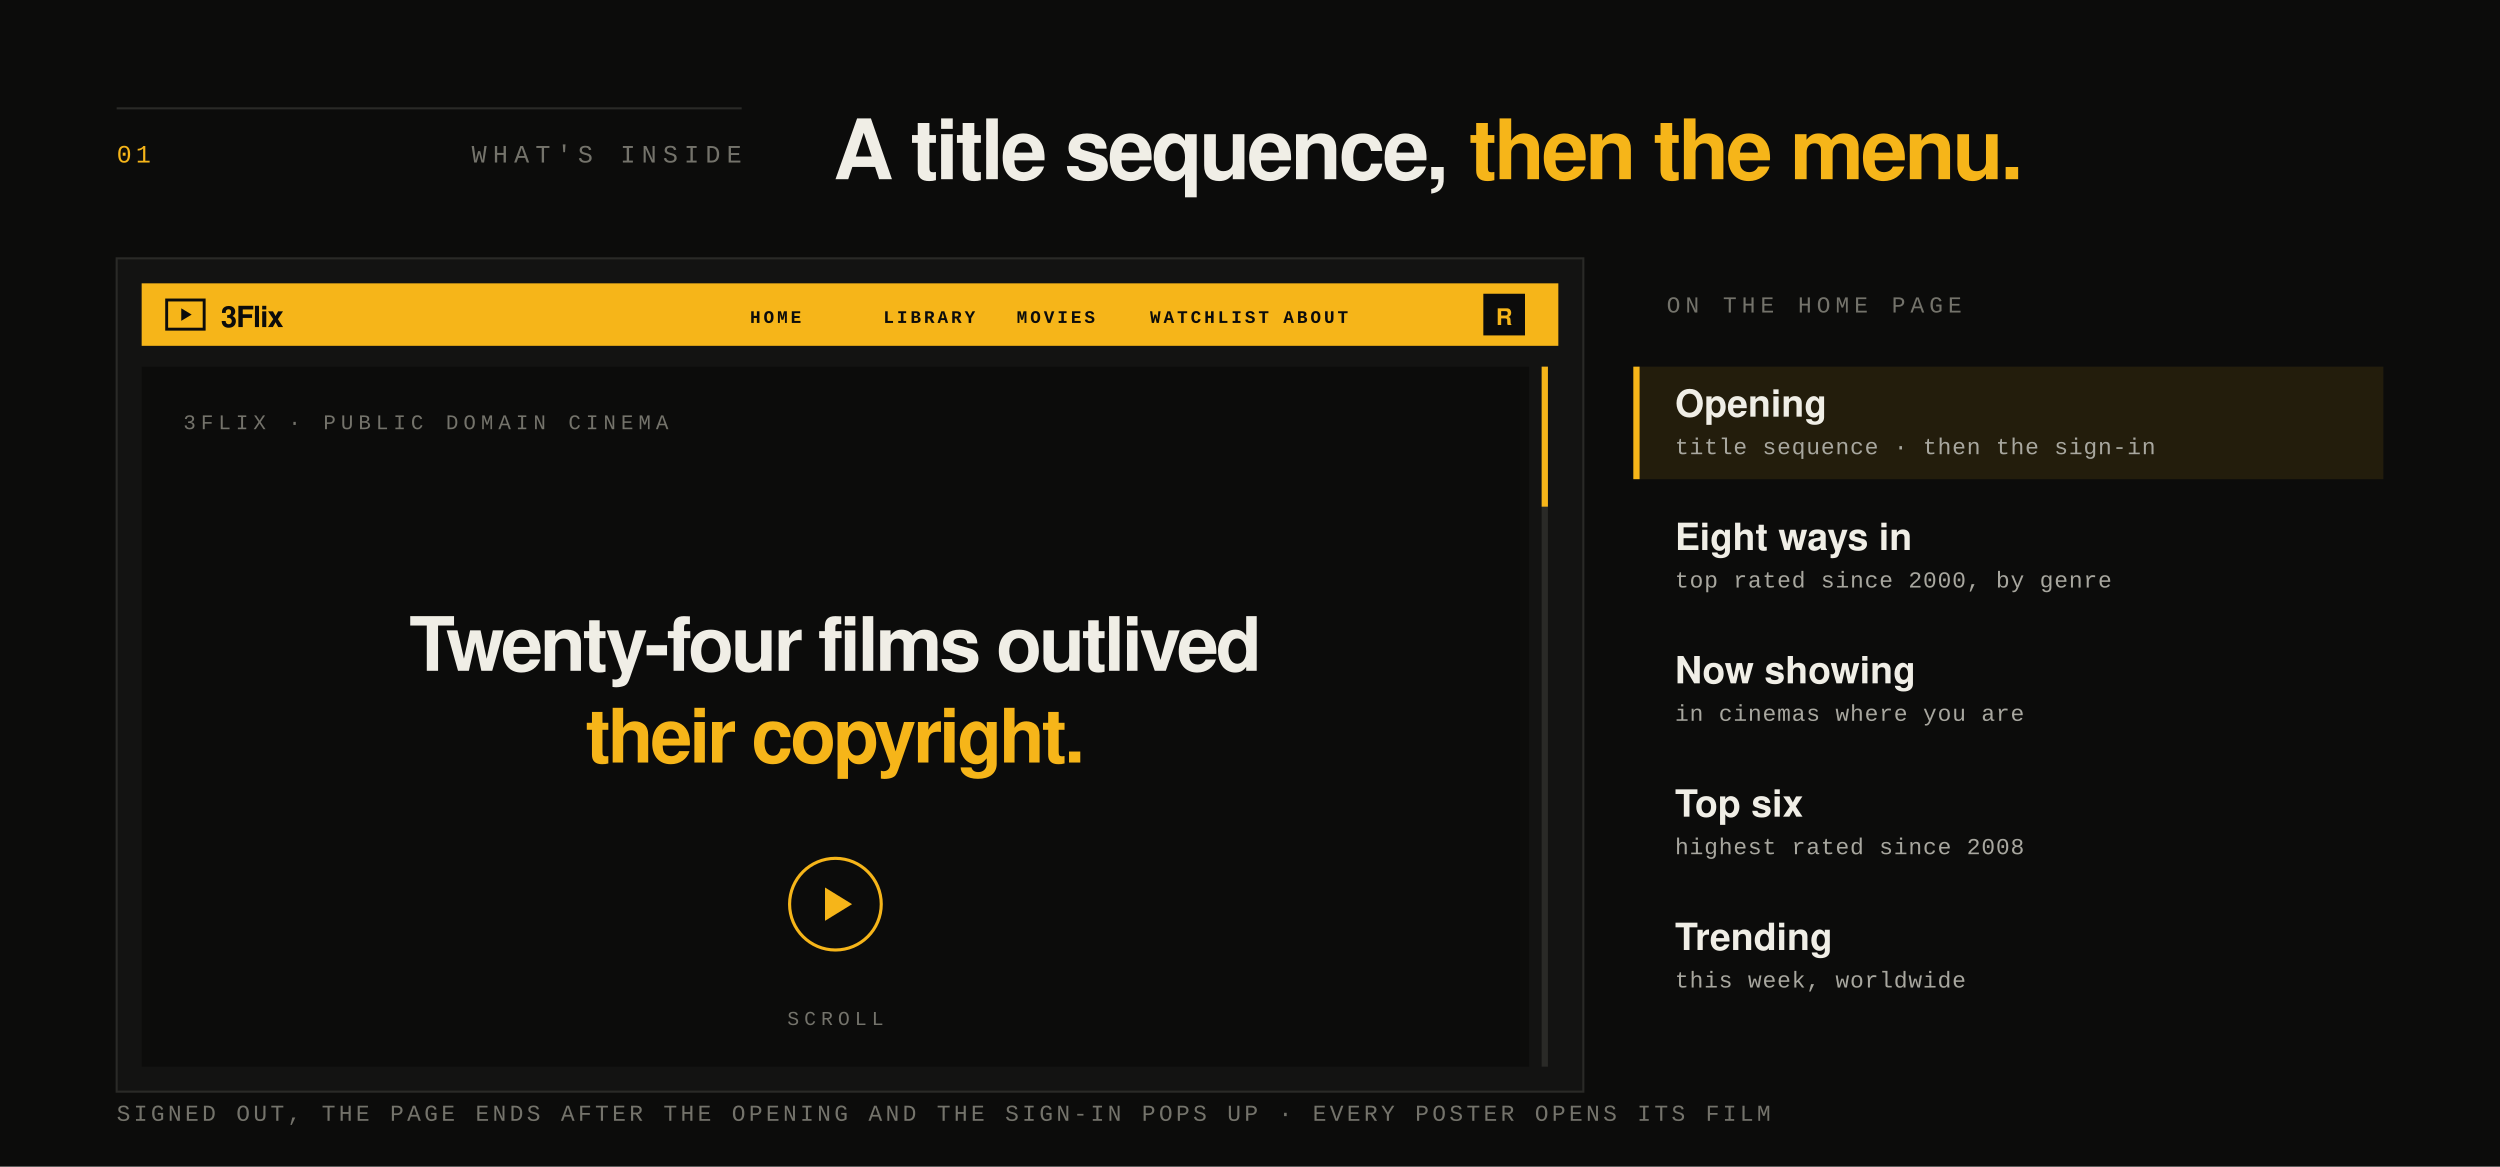
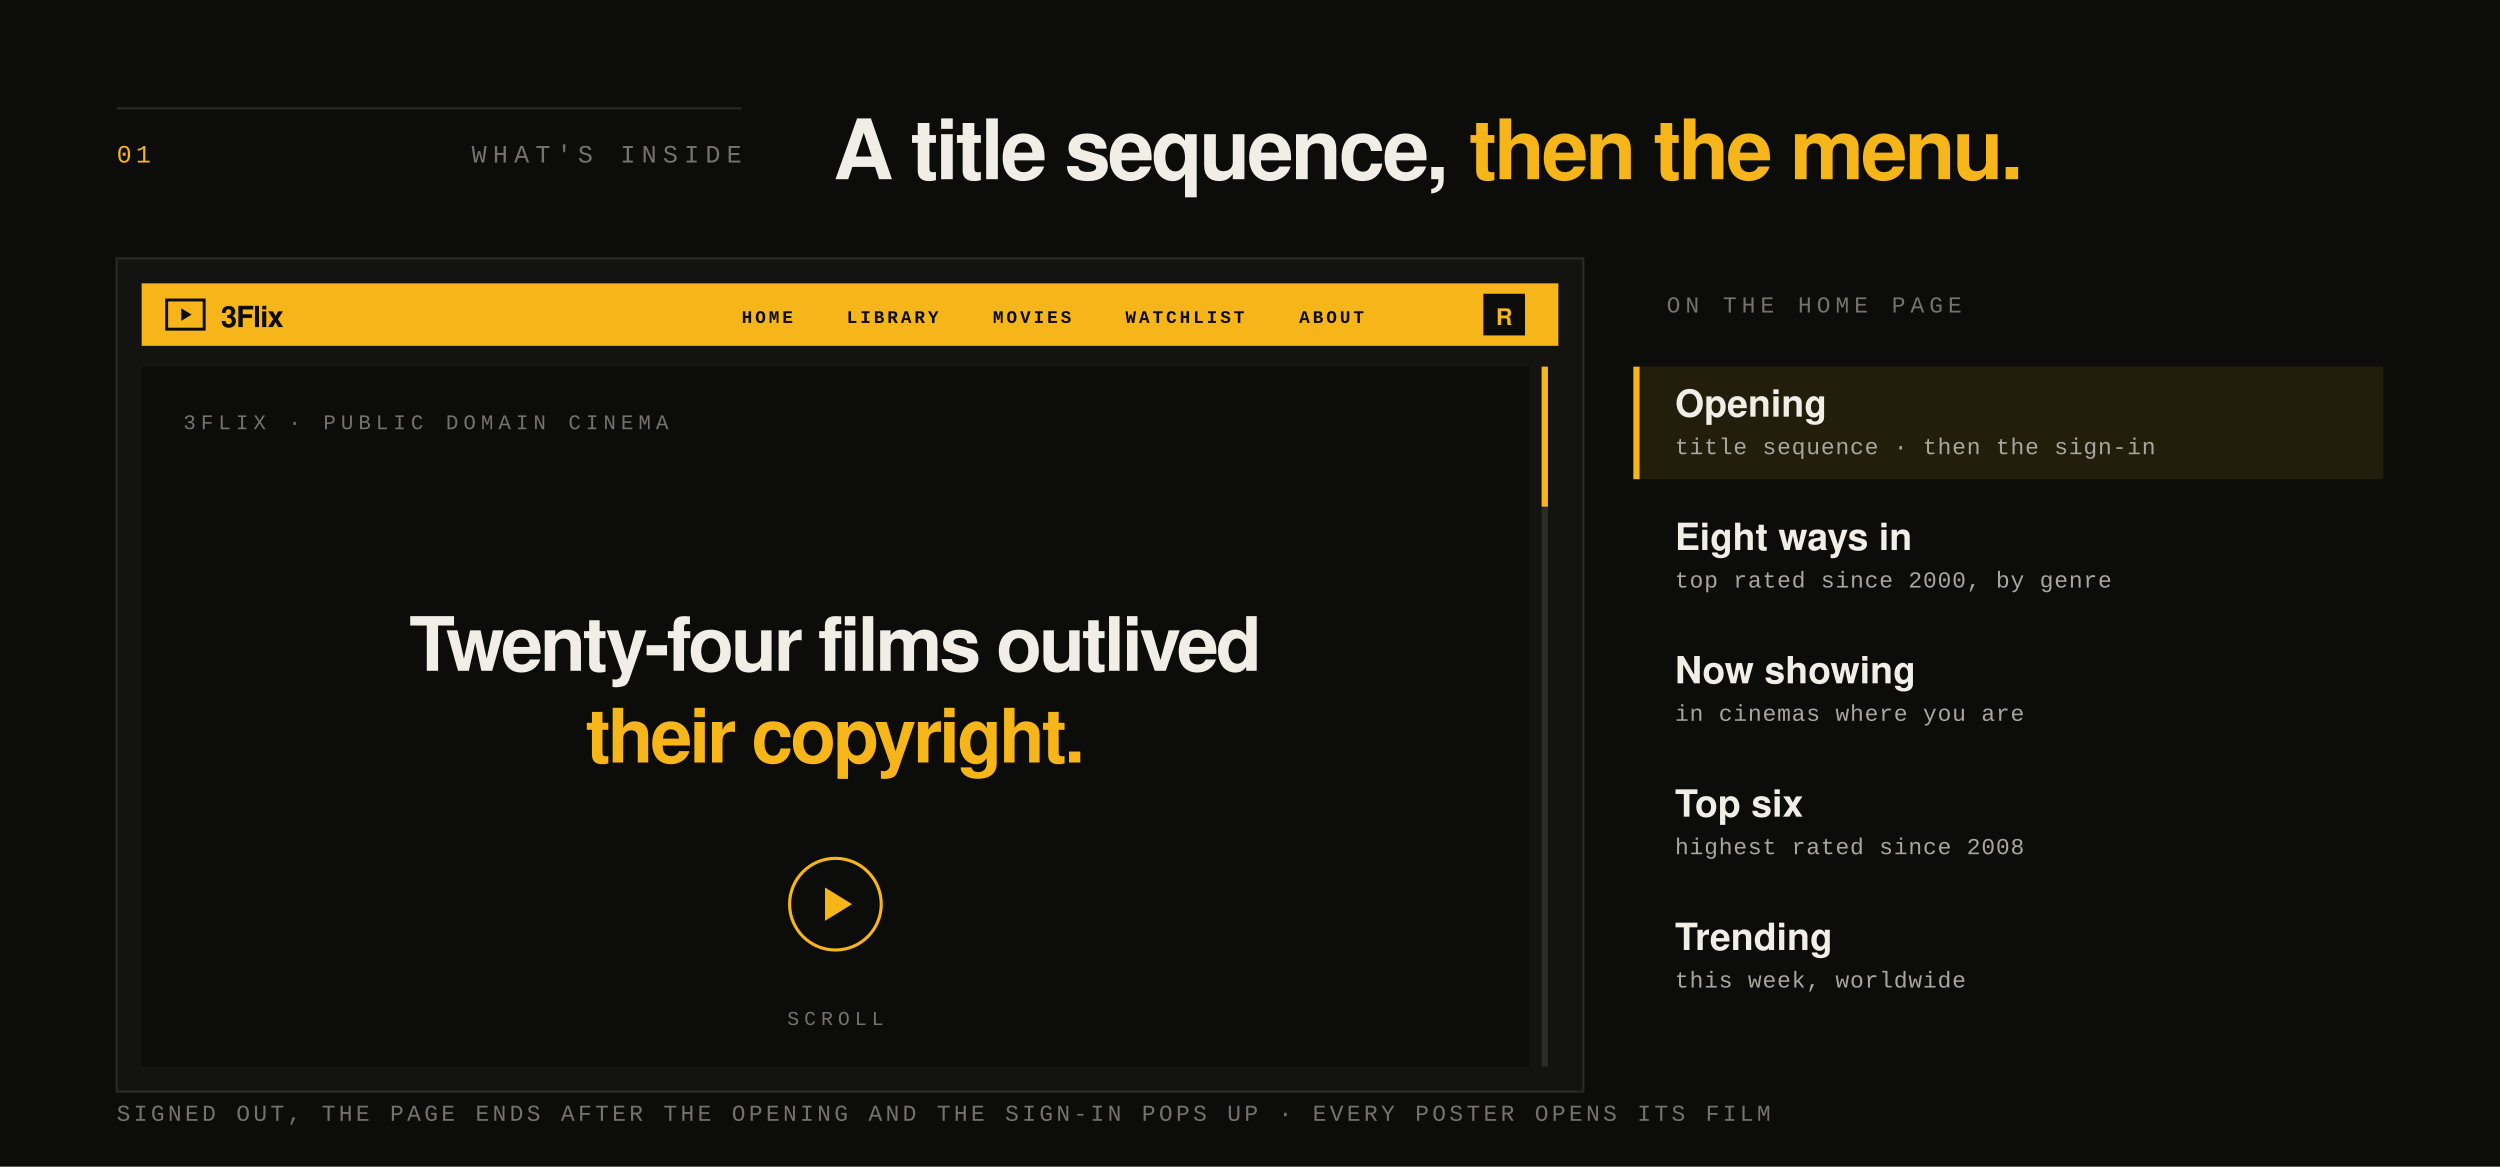
<svg xmlns="http://www.w3.org/2000/svg" width="1200" height="560" viewBox="0 0 1200 560" role="img" aria-labelledby="title desc">
  <defs>
    <clipPath id="vp">
      <rect x="68" y="176" width="666" height="336" />
    </clipPath>
    <linearGradient id="shade" x1="0" y1="0" x2="1" y2="1">
      <stop offset="0" stop-color="#000" stop-opacity=".1" />
      <stop offset="1" stop-color="#000" stop-opacity=".55" />
    </linearGradient>
    <linearGradient id="t0" x1="0" y1="0" x2="1" y2="1">
      <stop offset="0" stop-color="#2f96bc" />
      <stop offset="1" stop-color="#2f96bc" stop-opacity=".35" />
    </linearGradient>
    <linearGradient id="t1" x1="0" y1="0" x2="1" y2="1">
      <stop offset="0" stop-color="#7b61ff" />
      <stop offset="1" stop-color="#7b61ff" stop-opacity=".35" />
    </linearGradient>
    <linearGradient id="t2" x1="0" y1="0" x2="1" y2="1">
      <stop offset="0" stop-color="#ff4114" />
      <stop offset="1" stop-color="#ff4114" stop-opacity=".35" />
    </linearGradient>
    <linearGradient id="t3" x1="0" y1="0" x2="1" y2="1">
      <stop offset="0" stop-color="#1ab8d1" />
      <stop offset="1" stop-color="#1ab8d1" stop-opacity=".35" />
    </linearGradient>
    <linearGradient id="t4" x1="0" y1="0" x2="1" y2="1">
      <stop offset="0" stop-color="#ff2f9c" />
      <stop offset="1" stop-color="#ff2f9c" stop-opacity=".35" />
    </linearGradient>
    <linearGradient id="t5" x1="0" y1="0" x2="1" y2="1">
      <stop offset="0" stop-color="#f6b519" />
      <stop offset="1" stop-color="#f6b519" stop-opacity=".35" />
    </linearGradient>
    <linearGradient id="t6" x1="0" y1="0" x2="1" y2="1">
      <stop offset="0" stop-color="#3ecf8e" />
      <stop offset="1" stop-color="#3ecf8e" stop-opacity=".35" />
    </linearGradient>
    <linearGradient id="t7" x1="0" y1="0" x2="1" y2="1">
      <stop offset="0" stop-color="#4356c8" />
      <stop offset="1" stop-color="#4356c8" stop-opacity=".35" />
    </linearGradient>
    <linearGradient id="t8" x1="0" y1="0" x2="1" y2="1">
      <stop offset="0" stop-color="#e5231b" />
      <stop offset="1" stop-color="#e5231b" stop-opacity=".35" />
    </linearGradient>
    <linearGradient id="t9" x1="0" y1="0" x2="1" y2="1">
      <stop offset="0" stop-color="#00c8ff" />
      <stop offset="1" stop-color="#00c8ff" stop-opacity=".35" />
    </linearGradient>
  </defs>
  <style>
  .sans { font-family: ui-sans-serif, -apple-system, BlinkMacSystemFont, 'Segoe UI', Helvetica, Arial, sans-serif; }
  .mono { font-family: ui-monospace, SFMono-Regular, Menlo, Consolas, 'Liberation Mono', monospace; }
  @media (prefers-reduced-motion: reduce) {
    * { animation: none !important; }
    .pulse-dot { display: none; }
  }
  .scroll { animation: scroll 16s cubic-bezier(.65,0,.35,1) infinite; }
  @keyframes scroll { 0%, 14.4% { transform: translateY(0px); } 20%, 34.4% { transform: translateY(-336px); } 40%, 54.4% { transform: translateY(-672px); } 60%, 74.4% { transform: translateY(-1008px); } 80%, 94.4% { transform: translateY(-1344px); } 100% { transform: translateY(0px); } }
  .thumb { animation: thumb 16s cubic-bezier(.65,0,.35,1) infinite; }
  @keyframes thumb { 0%, 14.4% { transform: translateY(0px); } 20%, 34.4% { transform: translateY(67.2px); } 40%, 54.4% { transform: translateY(134.4px); } 60%, 74.4% { transform: translateY(201.6px); } 80%, 94.4% { transform: translateY(268.8px); } 100% { transform: translateY(0px); } }
  .marker { animation: marker 16s cubic-bezier(.65,0,.35,1) infinite; }
  @keyframes marker { 0%, 14.4% { transform: translateY(0px); } 20%, 34.4% { transform: translateY(64px); } 40%, 54.4% { transform: translateY(128px); } 60%, 74.4% { transform: translateY(192px); } 80%, 94.4% { transform: translateY(256px); } 100% { transform: translateY(0px); } }
  .grade { animation: grade 12s linear infinite; }
  @keyframes grade { 0% { fill: #2f96bc; } 16.67% { fill: #7b61ff; } 33.33% { fill: #ff4114; } 50% { fill: #1ab8d1; } 66.67% { fill: #ff2f9c; } 83.33% { fill: #f6b519; } 100% { fill: #2f96bc; } }
  .fanL, .fanR, .front { transform-box: fill-box; transform-origin: 50% 100%; }
  .fanL { transform: rotate(-12deg); animation: fanL 4s ease-in-out infinite; }
  .fanR { transform: rotate(12deg); animation: fanR 4s ease-in-out infinite; }
  @keyframes fanL { 0%, 100% { transform: rotate(-7deg); } 50% { transform: rotate(-17deg) translateX(-4px); } }
  @keyframes fanR { 0%, 100% { transform: rotate(7deg); } 50% { transform: rotate(17deg) translateX(4px); } }
  .breathe { transform-box: fill-box; transform-origin: center; animation: breathe 2.6s ease-in-out infinite; }
  @keyframes breathe { 50% { transform: scale(1.18); opacity: .5; } }
</style>
  <rect width="1200" height="560" fill="#0c0c0b" />
  <line x1="56" y1="52" x2="356" y2="52" stroke="#2a2a27" />
  <text class="mono" x="56" y="78" font-size="12" letter-spacing="2" fill="#f6b519">01</text>
  <text class="mono" x="356" y="78" font-size="12" letter-spacing="3" text-anchor="end" fill="#74736b">WHAT'S INSIDE</text>
  <text class="sans" x="400" y="86" font-size="40" font-weight="800" letter-spacing="-1.4" fill="#f0eee6">A title sequence, <tspan fill="#f6b519">then the menu.</tspan>
  </text>
  <rect x="56" y="124" width="704" height="400" fill="#131312" stroke="#2a2a27" />
  <rect x="68" y="136" width="680" height="30" fill="#f6b519" />
  <rect x="80" y="144" width="18" height="14" fill="none" stroke="#0c0c0b" stroke-width="1.4" />
  <path d="M87 148v6l5-3z" fill="#0c0c0b" />
  <text class="sans" x="106" y="157" font-size="14" font-weight="800" letter-spacing="-0.4" fill="#0c0c0b">3Flix</text>
-   <text class="mono" x="360" y="155" font-size="8.5" font-weight="600" letter-spacing="1.4" fill="#0c0c0b">HOME</text>
-   <text class="mono" x="424" y="155" font-size="8.5" font-weight="600" letter-spacing="1.4" fill="#0c0c0b">LIBRARY</text>
-   <text class="mono" x="488" y="155" font-size="8.5" font-weight="600" letter-spacing="1.4" fill="#0c0c0b">MOVIES</text>
-   <text class="mono" x="552" y="155" font-size="8.5" font-weight="600" letter-spacing="1.4" fill="#0c0c0b">WATCHLIST</text>
-   <text class="mono" x="616" y="155" font-size="8.5" font-weight="600" letter-spacing="1.4" fill="#0c0c0b">ABOUT</text>
+   <text class="mono" x="356" y="155" font-size="8.5" font-weight="600" letter-spacing="1.4" fill="#0c0c0b">HOME</text>
+   <text class="mono" x="406.4" y="155" font-size="8.5" font-weight="600" letter-spacing="1.4" fill="#0c0c0b">LIBRARY</text>
+   <text class="mono" x="476.6" y="155" font-size="8.5" font-weight="600" letter-spacing="1.4" fill="#0c0c0b">MOVIES</text>
+   <text class="mono" x="540.2" y="155" font-size="8.5" font-weight="600" letter-spacing="1.4" fill="#0c0c0b">WATCHLIST</text>
+   <text class="mono" x="623.6" y="155" font-size="8.5" font-weight="600" letter-spacing="1.4" fill="#0c0c0b">ABOUT</text>
  <rect x="712" y="141" width="20" height="20" fill="#0c0c0b" />
  <text class="sans" x="722" y="156" text-anchor="middle" font-size="11" font-weight="800" fill="#f6b519">R</text>
  <g clip-path="url(#vp)">
    <g class="scroll">
      <rect x="68" y="176" width="666" height="336" fill="#0c0c0b" />
      <text class="mono" x="88" y="206" font-size="10" letter-spacing="2.4" fill="#74736b">3FLIX · PUBLIC DOMAIN CINEMA</text>
      <text class="sans" x="401" y="322" text-anchor="middle" font-size="36" font-weight="800" letter-spacing="-1.4" fill="#f0eee6">Twenty-four films outlived</text>
      <text class="sans" x="401" y="366" text-anchor="middle" font-size="36" font-weight="800" letter-spacing="-1.4" fill="#f6b519">their copyright.</text>
      <g transform="translate(401 434)">
        <circle class="breathe" r="22" fill="none" stroke="#f6b519" stroke-width="1.5" />
        <path d="M-5 -8v16l13-8z" fill="#f6b519" />
      </g>
      <text class="mono" x="401" y="492" text-anchor="middle" font-size="9.5" letter-spacing="2.4" fill="#74736b">SCROLL</text>
      <text class="sans" x="88" y="552" font-size="24" font-weight="800" letter-spacing="-0.8" fill="#f0eee6">Eight ways <tspan fill="#f6b519">in.</tspan>
      </text>
      <text class="mono" x="714" y="552" text-anchor="end" font-size="10" letter-spacing="2" fill="#74736b">01 · BROWSE</text>
      <rect x="88" y="570" width="150" height="128" fill="#131312" stroke="#2a2a27" />
      <text class="mono" x="98" y="588" font-size="9.5" letter-spacing="1.4" fill="#f6b519">01</text>
      <text class="sans" x="98" y="607" font-size="14" font-weight="700" fill="#f0eee6">Action</text>
      <rect class="fanL" style="animation-delay:0.00s" x="147" y="642" width="32" height="46" fill="url(#t2)" />
      <rect class="fanR" style="animation-delay:0.00s" x="147" y="642" width="32" height="46" fill="url(#t4)" />
      <rect class="front" style="animation-delay:0.00s" x="147" y="642" width="32" height="46" fill="url(#t0)" />
      <rect x="246" y="570" width="150" height="128" fill="#131312" stroke="#2a2a27" />
      <text class="mono" x="256" y="588" font-size="9.5" letter-spacing="1.4" fill="#f6b519">02</text>
      <text class="sans" x="256" y="607" font-size="14" font-weight="700" fill="#f0eee6">Animation</text>
      <rect class="fanL" style="animation-delay:0.18s" x="305" y="642" width="32" height="46" fill="url(#t3)" />
      <rect class="fanR" style="animation-delay:0.18s" x="305" y="642" width="32" height="46" fill="url(#t5)" />
      <rect class="front" style="animation-delay:0.18s" x="305" y="642" width="32" height="46" fill="url(#t1)" />
      <rect x="404" y="570" width="150" height="128" fill="#131312" stroke="#2a2a27" />
      <text class="mono" x="414" y="588" font-size="9.5" letter-spacing="1.4" fill="#f6b519">03</text>
      <text class="sans" x="414" y="607" font-size="14" font-weight="700" fill="#f0eee6">Comedy</text>
      <rect class="fanL" style="animation-delay:0.36s" x="463" y="642" width="32" height="46" fill="url(#t4)" />
      <rect class="fanR" style="animation-delay:0.36s" x="463" y="642" width="32" height="46" fill="url(#t6)" />
      <rect class="front" style="animation-delay:0.36s" x="463" y="642" width="32" height="46" fill="url(#t2)" />
      <rect x="562" y="570" width="150" height="128" fill="#131312" stroke="#2a2a27" />
      <text class="mono" x="572" y="588" font-size="9.5" letter-spacing="1.4" fill="#f6b519">04</text>
      <text class="sans" x="572" y="607" font-size="14" font-weight="700" fill="#f0eee6">Crime</text>
      <rect class="fanL" style="animation-delay:0.54s" x="621" y="642" width="32" height="46" fill="url(#t5)" />
      <rect class="fanR" style="animation-delay:0.54s" x="621" y="642" width="32" height="46" fill="url(#t7)" />
      <rect class="front" style="animation-delay:0.54s" x="621" y="642" width="32" height="46" fill="url(#t3)" />
      <rect x="88" y="706" width="150" height="128" fill="#131312" stroke="#2a2a27" />
      <text class="mono" x="98" y="724" font-size="9.5" letter-spacing="1.4" fill="#f6b519">05</text>
      <text class="sans" x="98" y="743" font-size="14" font-weight="700" fill="#f0eee6">Drama</text>
      <rect class="fanL" style="animation-delay:0.72s" x="147" y="778" width="32" height="46" fill="url(#t6)" />
      <rect class="fanR" style="animation-delay:0.72s" x="147" y="778" width="32" height="46" fill="url(#t8)" />
      <rect class="front" style="animation-delay:0.72s" x="147" y="778" width="32" height="46" fill="url(#t4)" />
      <rect x="246" y="706" width="150" height="128" fill="#131312" stroke="#2a2a27" />
      <text class="mono" x="256" y="724" font-size="9.5" letter-spacing="1.4" fill="#f6b519">06</text>
      <text class="sans" x="256" y="743" font-size="14" font-weight="700" fill="#f0eee6">Horror</text>
      <rect class="fanL" style="animation-delay:0.90s" x="305" y="778" width="32" height="46" fill="url(#t7)" />
      <rect class="fanR" style="animation-delay:0.90s" x="305" y="778" width="32" height="46" fill="url(#t9)" />
      <rect class="front" style="animation-delay:0.90s" x="305" y="778" width="32" height="46" fill="url(#t5)" />
      <rect x="404" y="706" width="150" height="128" fill="#131312" stroke="#2a2a27" />
      <text class="mono" x="414" y="724" font-size="9.5" letter-spacing="1.4" fill="#f6b519">07</text>
      <text class="sans" x="414" y="743" font-size="14" font-weight="700" fill="#f0eee6">Sci-Fi</text>
      <rect class="fanL" style="animation-delay:1.08s" x="463" y="778" width="32" height="46" fill="url(#t8)" />
      <rect class="fanR" style="animation-delay:1.08s" x="463" y="778" width="32" height="46" fill="url(#t0)" />
      <rect class="front" style="animation-delay:1.08s" x="463" y="778" width="32" height="46" fill="url(#t6)" />
      <rect x="562" y="706" width="150" height="128" fill="#131312" stroke="#2a2a27" />
      <text class="mono" x="572" y="724" font-size="9.5" letter-spacing="1.4" fill="#f6b519">08</text>
      <text class="sans" x="572" y="743" font-size="14" font-weight="700" fill="#f0eee6">Thriller</text>
      <rect class="fanL" style="animation-delay:1.26s" x="621" y="778" width="32" height="46" fill="url(#t9)" />
      <rect class="fanR" style="animation-delay:1.26s" x="621" y="778" width="32" height="46" fill="url(#t1)" />
      <rect class="front" style="animation-delay:1.26s" x="621" y="778" width="32" height="46" fill="url(#t7)" />
      <rect class="grade" x="68" y="848" width="666" height="336" fill="#2f96bc" />
      <rect x="68" y="848" width="666" height="336" fill="url(#shade)" />
      <text class="mono" x="88" y="878" font-size="10" letter-spacing="2.4" fill="#f0eee6" fill-opacity=".85">02 · NOW SHOWING · IN CINEMAS IN INDIA</text>
      <rect x="330" y="900" width="74" height="84" fill="url(#t2)" opacity=".8" />
      <rect x="414" y="900" width="74" height="168" fill="url(#t3)" stroke="#f0eee6" stroke-opacity=".5" />
      <rect x="498" y="900" width="74" height="84" fill="url(#t4)" opacity=".8" />
      <rect x="582" y="900" width="74" height="84" fill="url(#t5)" opacity=".8" />
      <rect x="666" y="900" width="74" height="84" fill="url(#t6)" opacity=".8" />
      <rect x="750" y="900" width="74" height="84" fill="url(#t7)" opacity=".8" />
      <text class="sans" x="88" y="1098" font-size="36" font-weight="800" letter-spacing="-1.2" fill="#f0eee6">Mutiny</text>
      <text class="mono" x="88" y="1122" font-size="10" letter-spacing="1.8" fill="#f0eee6" fill-opacity=".8">21 AUG 2026 · IN CINEMAS</text>
      <rect x="88" y="1136" width="164" height="28" fill="#0c0c0b" />
      <text class="mono" x="100" y="1154" font-size="9.5" font-weight="600" letter-spacing="1.6" fill="#f0eee6">TRAILER &amp; DETAILS ›</text>
      <text class="sans" x="88" y="1224" font-size="24" font-weight="800" letter-spacing="-0.8" fill="#f0eee6">The top six, <tspan fill="#f6b519">since 2008.</tspan>
      </text>
      <text class="mono" x="714" y="1224" text-anchor="end" font-size="10" letter-spacing="2" fill="#74736b">03 · TOP SIX</text>
      <text class="sans" x="90" y="1416" font-size="120" font-weight="800" fill="none" stroke="#f6b519" stroke-width="1.5">1</text>
      <rect x="128" y="1296" width="58" height="86" fill="url(#t5)" />
      <text class="mono" x="128" y="1400" font-size="8" letter-spacing="0.8" fill="#a8a79f">DARK KNIGHT</text>
      <text class="sans" x="194" y="1416" font-size="120" font-weight="800" fill="none" stroke="#f6b519" stroke-width="1.5">2</text>
      <rect x="232" y="1296" width="58" height="86" fill="url(#t6)" />
      <text class="mono" x="232" y="1400" font-size="8" letter-spacing="0.8" fill="#a8a79f">PARASITE</text>
      <text class="sans" x="298" y="1416" font-size="120" font-weight="800" fill="none" stroke="#f6b519" stroke-width="1.5">3</text>
      <rect x="336" y="1296" width="58" height="86" fill="url(#t7)" />
      <text class="mono" x="336" y="1400" font-size="8" letter-spacing="0.8" fill="#a8a79f">INTERSTELLAR</text>
      <text class="sans" x="402" y="1416" font-size="120" font-weight="800" fill="none" stroke="#f6b519" stroke-width="1.5">4</text>
      <rect x="440" y="1296" width="58" height="86" fill="url(#t8)" />
      <text class="mono" x="440" y="1400" font-size="8" letter-spacing="0.8" fill="#a8a79f">SPIDER-VERSE</text>
      <text class="sans" x="506" y="1416" font-size="120" font-weight="800" fill="none" stroke="#f6b519" stroke-width="1.5">5</text>
      <rect x="544" y="1296" width="58" height="86" fill="url(#t9)" />
      <text class="mono" x="544" y="1400" font-size="8" letter-spacing="0.8" fill="#a8a79f">WHIPLASH</text>
      <text class="sans" x="610" y="1416" font-size="120" font-weight="800" fill="none" stroke="#f6b519" stroke-width="1.5">6</text>
      <rect x="648" y="1296" width="58" height="86" fill="url(#t0)" />
      <text class="mono" x="648" y="1400" font-size="8" letter-spacing="0.8" fill="#a8a79f">INCEPTION</text>
      <text class="sans" x="88" y="1560" font-size="24" font-weight="800" letter-spacing="-0.8" fill="#f0eee6">Trending <tspan fill="#f6b519">this week.</tspan>
      </text>
      <text class="mono" x="714" y="1560" text-anchor="end" font-size="10" letter-spacing="2" fill="#74736b">04 · TRENDING</text>
      <rect x="88" y="1582" width="96" height="144" fill="url(#t1)" />
      <rect x="88" y="1736" width="72" height="7" fill="#f0eee6" fill-opacity=".8" />
      <rect x="88" y="1750" width="44" height="5" fill="#74736b" />
      <rect x="194" y="1582" width="96" height="144" fill="url(#t2)" />
      <rect x="194" y="1736" width="72" height="7" fill="#f0eee6" fill-opacity=".8" />
      <rect x="194" y="1750" width="44" height="5" fill="#74736b" />
      <rect x="300" y="1582" width="96" height="144" fill="url(#t3)" />
      <rect x="300" y="1736" width="72" height="7" fill="#f0eee6" fill-opacity=".8" />
      <rect x="300" y="1750" width="44" height="5" fill="#74736b" />
      <rect x="406" y="1582" width="96" height="144" fill="url(#t4)" />
      <rect x="406" y="1736" width="72" height="7" fill="#f0eee6" fill-opacity=".8" />
      <rect x="406" y="1750" width="44" height="5" fill="#74736b" />
      <rect x="512" y="1582" width="96" height="144" fill="url(#t5)" />
      <rect x="512" y="1736" width="72" height="7" fill="#f0eee6" fill-opacity=".8" />
      <rect x="512" y="1750" width="44" height="5" fill="#74736b" />
      <rect x="618" y="1582" width="96" height="144" fill="url(#t6)" />
      <rect x="618" y="1736" width="72" height="7" fill="#f0eee6" fill-opacity=".8" />
      <rect x="618" y="1750" width="44" height="5" fill="#74736b" />
    </g>
  </g>
  <rect x="740" y="176" width="3" height="336" fill="#2a2a27" />
  <rect class="thumb" x="740" y="176" width="3" height="67.2" fill="#f6b519" />
  <text class="mono" x="800" y="150" font-size="11" letter-spacing="2.4" fill="#74736b">ON THE HOME PAGE</text>
  <g class="marker">
    <rect x="784" y="176" width="360" height="54" fill="#f6b519" fill-opacity=".1" />
    <rect x="784" y="176" width="3" height="54" fill="#f6b519" />
  </g>
  <text class="sans" x="804" y="200" font-size="18" font-weight="700" fill="#f0eee6">Opening</text>
  <text class="mono" x="804" y="218" font-size="11" letter-spacing="0.4" fill="#a8a79f">title sequence · then the sign-in</text>
  <text class="sans" x="804" y="264" font-size="18" font-weight="700" fill="#f0eee6">Eight ways in</text>
  <text class="mono" x="804" y="282" font-size="11" letter-spacing="0.4" fill="#a8a79f">top rated since 2000, by genre</text>
  <text class="sans" x="804" y="328" font-size="18" font-weight="700" fill="#f0eee6">Now showing</text>
  <text class="mono" x="804" y="346" font-size="11" letter-spacing="0.4" fill="#a8a79f">in cinemas where you are</text>
  <text class="sans" x="804" y="392" font-size="18" font-weight="700" fill="#f0eee6">Top six</text>
  <text class="mono" x="804" y="410" font-size="11" letter-spacing="0.4" fill="#a8a79f">highest rated since 2008</text>
  <text class="sans" x="804" y="456" font-size="18" font-weight="700" fill="#f0eee6">Trending</text>
  <text class="mono" x="804" y="474" font-size="11" letter-spacing="0.4" fill="#a8a79f">this week, worldwide</text>
  <text class="mono" x="56" y="538" font-size="11" letter-spacing="1.6" fill="#74736b">SIGNED OUT, THE PAGE ENDS AFTER THE OPENING AND THE SIGN-IN POPS UP · EVERY POSTER OPENS ITS FILM</text>
</svg>
